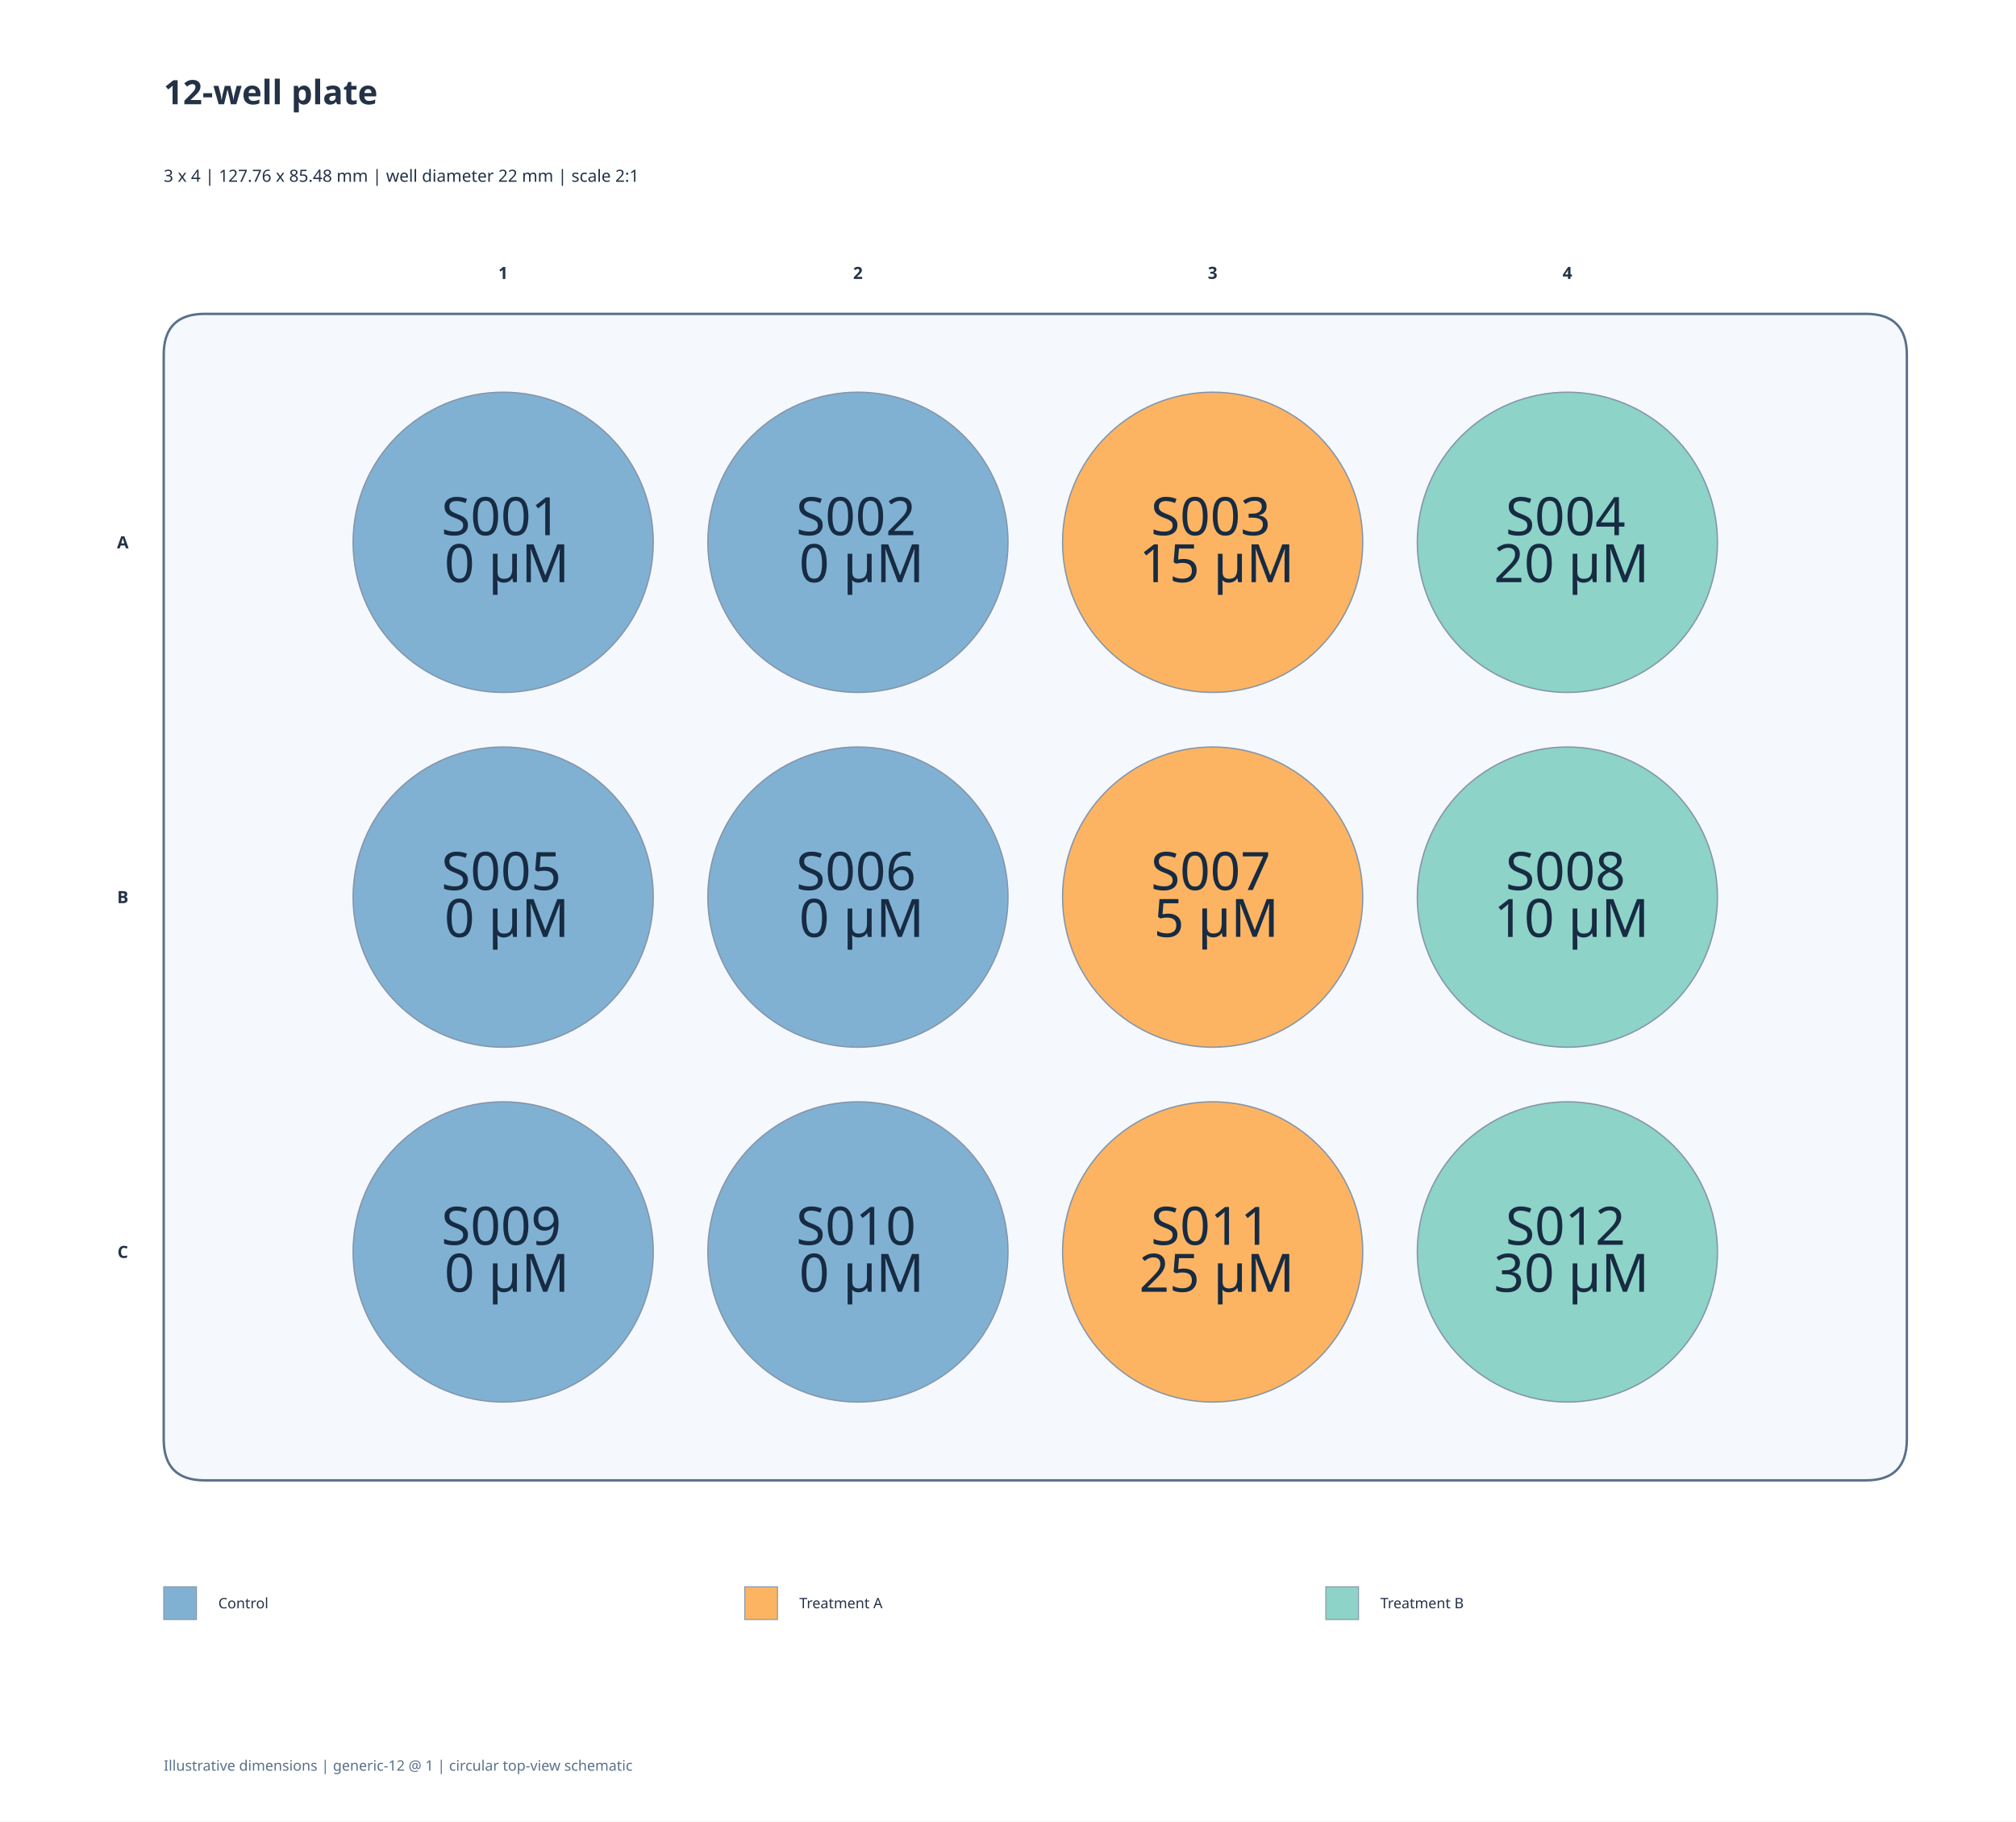
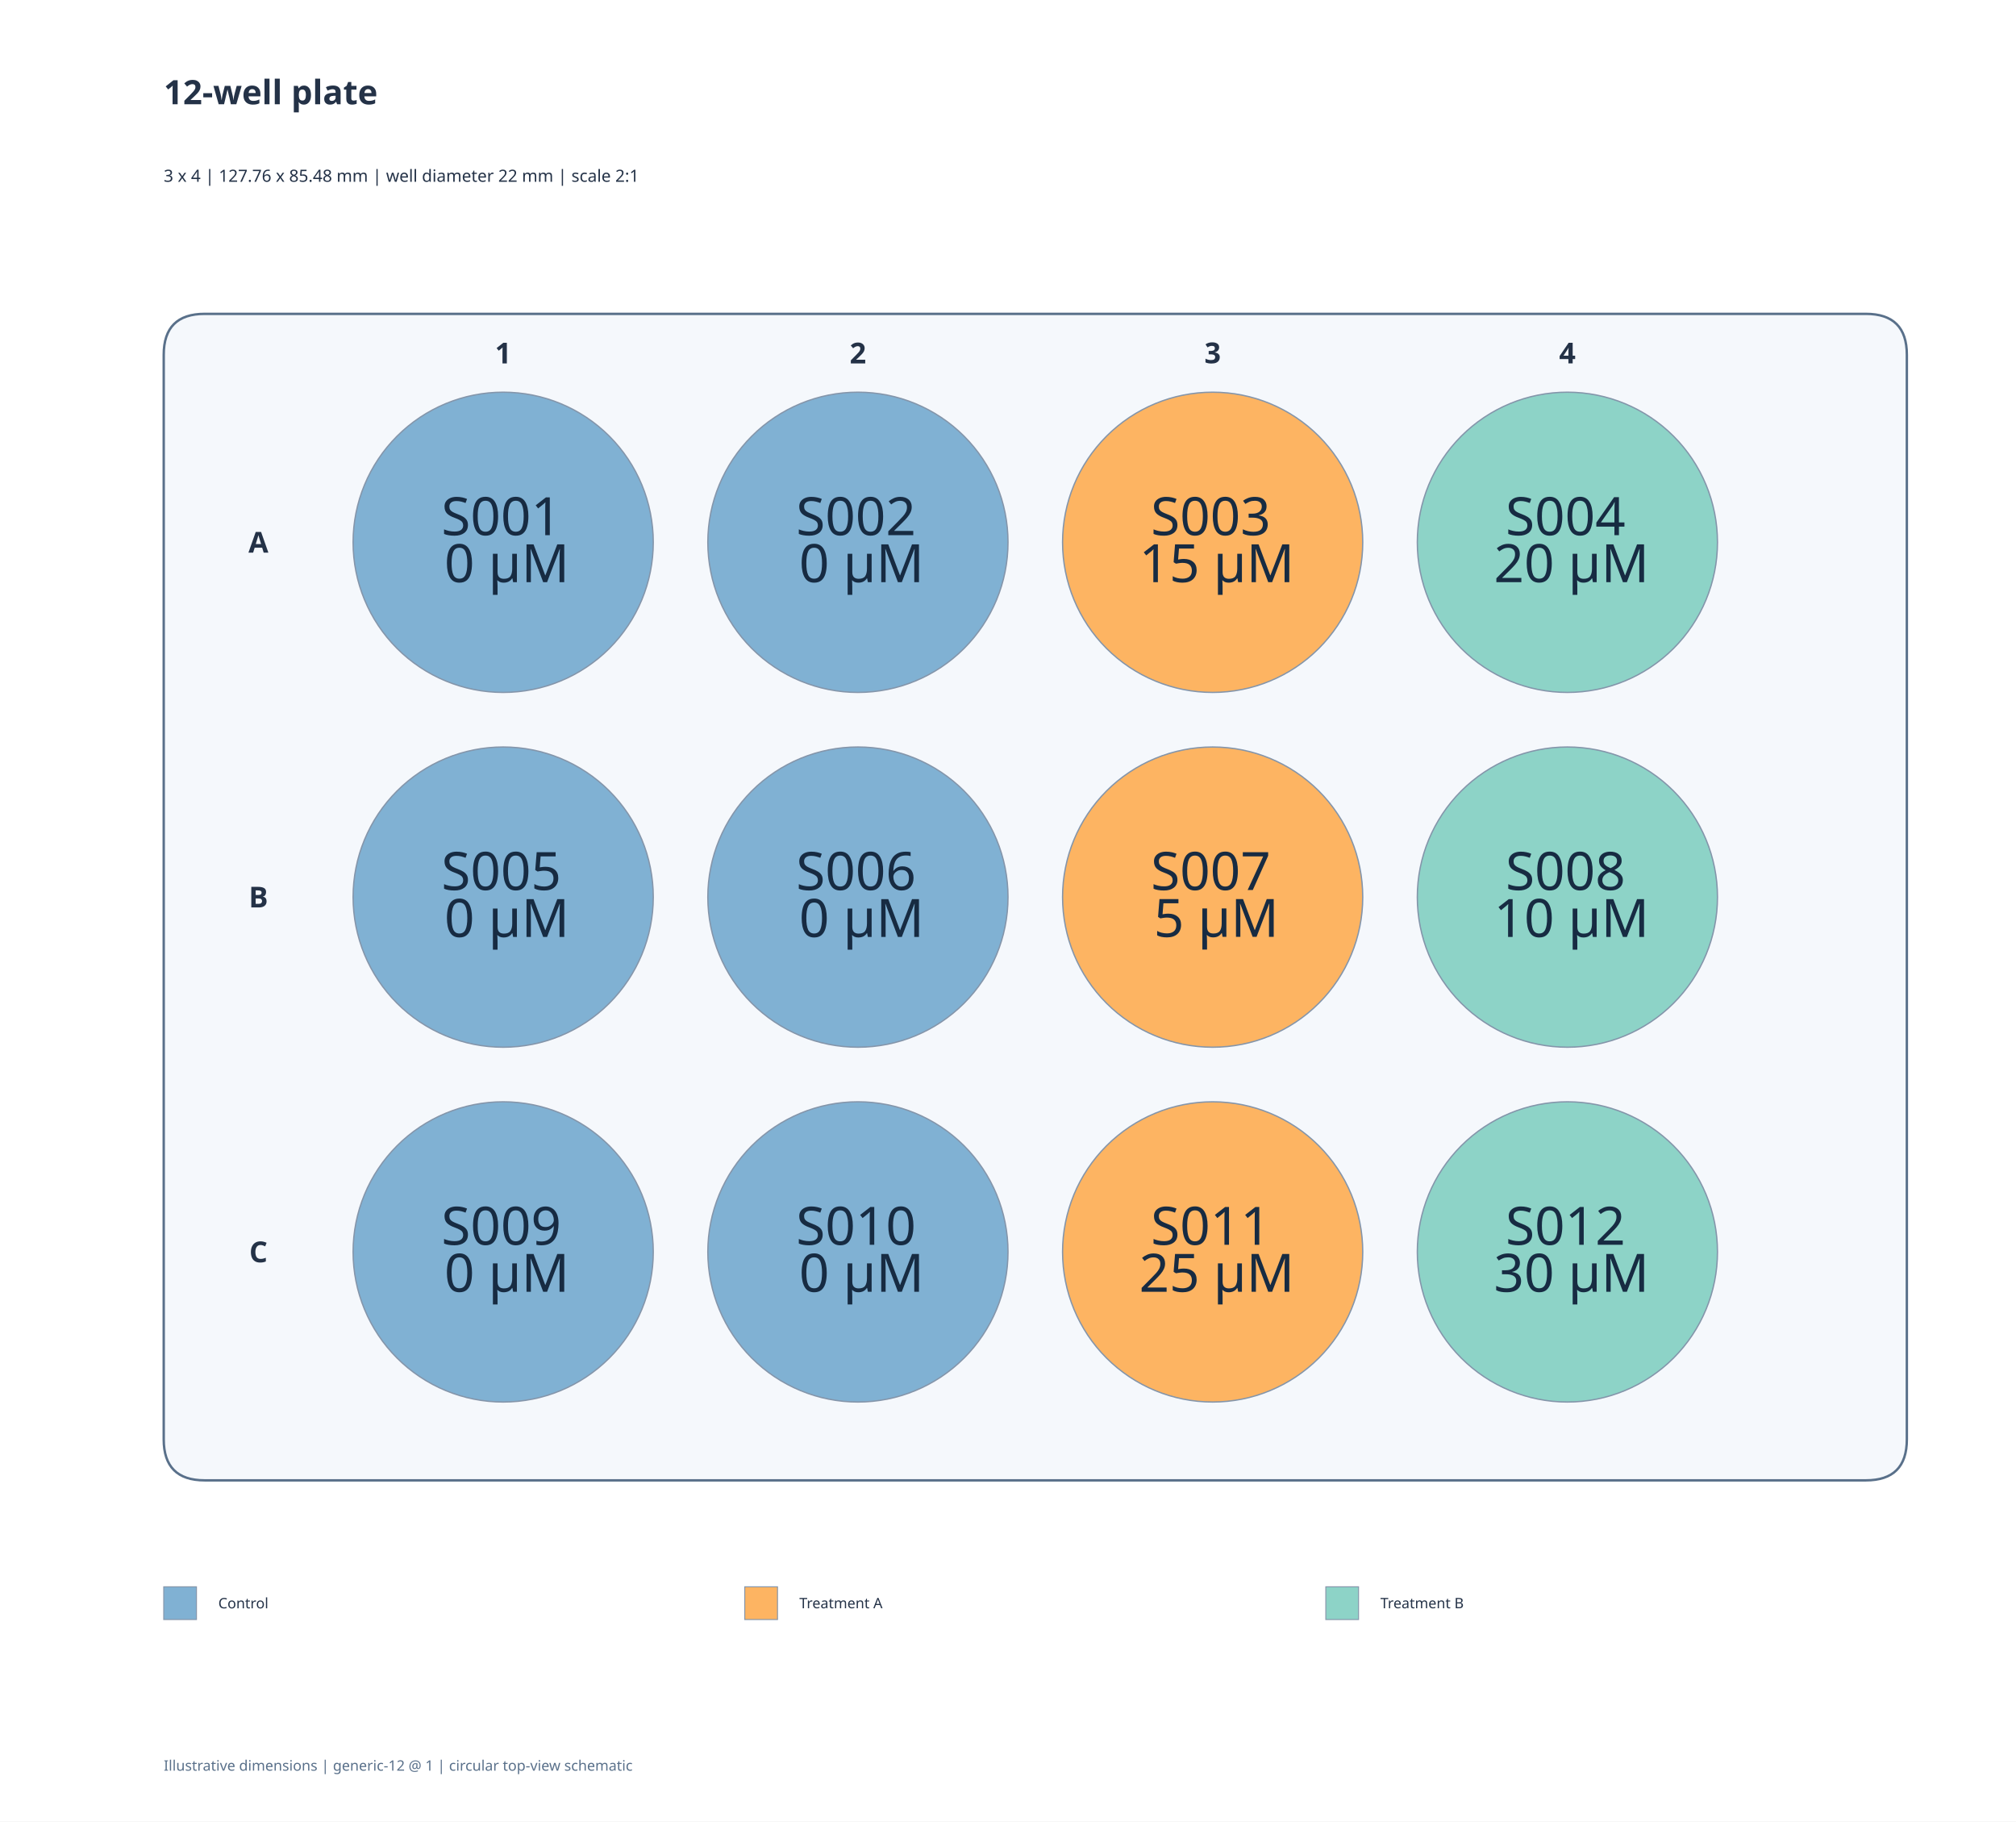
<svg xmlns="http://www.w3.org/2000/svg" width="295.52mm" height="266.96mm" viewBox="0 0 837.694 756.737" version="1.1">
  <defs>
    <style type="text/css">*{stroke-linejoin: round; stroke-linecap: butt}</style>
  </defs>
  <g id="figure_1">
    <g id="patch_1">
      <path d="M 0 756.737  L 837.694 756.737  L 837.694 0  L 0 0  z " style="fill: #ffffff" />
    </g>
    <g id="axes_1">
      <g id="plate-outline">
        <path d="M 85.039 130.394  L 775.332 130.394  Q 792.34 130.394 792.34 147.402  L 792.34 597.997  Q 792.34 615.005 775.332 615.005  L 85.039 615.005  Q 68.031 615.005 68.031 597.997  L 68.031 147.402  Q 68.031 130.394 85.039 130.394  z " clip-path="url(#pda9af08b17)" style="fill: #f5f8fc; stroke: #59708a; stroke-linejoin: miter" />
      </g>
      <g id="well-A1">
        <path d="M 209.083 162.935  C 225.622 162.935 241.486 169.506 253.18 181.201  C 264.875 192.895 271.446 208.759 271.446 225.298  C 271.446 241.836 264.875 257.7 253.18 269.394  C 241.486 281.089 225.622 287.66 209.083 287.66  C 192.545 287.66 176.681 281.089 164.987 269.394  C 153.292 257.7 146.721 241.836 146.721 225.298  C 146.721 208.759 153.292 192.895 164.987 181.201  C 176.681 169.506 192.545 162.935 209.083 162.935  z " clip-path="url(#pda9af08b17)" style="fill: #80b1d3; stroke: #8495aa; stroke-width: 0.55; stroke-linejoin: miter" />
      </g>
      <g id="well-A2">
        <path d="M 356.485 162.935  C 373.024 162.935 388.887 169.506 400.582 181.201  C 412.276 192.895 418.847 208.759 418.847 225.298  C 418.847 241.836 412.276 257.7 400.582 269.394  C 388.887 281.089 373.024 287.66 356.485 287.66  C 339.946 287.66 324.083 281.089 312.388 269.394  C 300.694 257.7 294.123 241.836 294.123 225.298  C 294.123 208.759 300.694 192.895 312.388 181.201  C 324.083 169.506 339.946 162.935 356.485 162.935  z " clip-path="url(#pda9af08b17)" style="fill: #80b1d3; stroke: #8495aa; stroke-width: 0.55; stroke-linejoin: miter" />
      </g>
      <g id="well-A3">
        <path d="M 503.887 162.935  C 520.425 162.935 536.289 169.506 547.983 181.201  C 559.678 192.895 566.249 208.759 566.249 225.298  C 566.249 241.836 559.678 257.7 547.983 269.394  C 536.289 281.089 520.425 287.66 503.887 287.66  C 487.348 287.66 471.484 281.089 459.79 269.394  C 448.095 257.7 441.524 241.836 441.524 225.298  C 441.524 208.759 448.095 192.895 459.79 181.201  C 471.484 169.506 487.348 162.935 503.887 162.935  z " clip-path="url(#pda9af08b17)" style="fill: #fdb462; stroke: #8495aa; stroke-width: 0.55; stroke-linejoin: miter" />
      </g>
      <g id="well-A4">
        <path d="M 651.288 162.935  C 667.827 162.935 683.69 169.506 695.385 181.201  C 707.08 192.895 713.65 208.759 713.65 225.298  C 713.65 241.836 707.08 257.7 695.385 269.394  C 683.69 281.089 667.827 287.66 651.288 287.66  C 634.75 287.66 618.886 281.089 607.191 269.394  C 595.497 257.7 588.926 241.836 588.926 225.298  C 588.926 208.759 595.497 192.895 607.191 181.201  C 618.886 169.506 634.75 162.935 651.288 162.935  z " clip-path="url(#pda9af08b17)" style="fill: #8dd3c7; stroke: #8495aa; stroke-width: 0.55; stroke-linejoin: miter" />
      </g>
      <g id="well-B1">
        <path d="M 209.083 310.337  C 225.622 310.337 241.486 316.908 253.18 328.602  C 264.875 340.297 271.446 356.161 271.446 372.699  C 271.446 389.238 264.875 405.101 253.18 416.796  C 241.486 428.491 225.622 435.061 209.083 435.061  C 192.545 435.061 176.681 428.491 164.987 416.796  C 153.292 405.101 146.721 389.238 146.721 372.699  C 146.721 356.161 153.292 340.297 164.987 328.602  C 176.681 316.908 192.545 310.337 209.083 310.337  z " clip-path="url(#pda9af08b17)" style="fill: #80b1d3; stroke: #8495aa; stroke-width: 0.55; stroke-linejoin: miter" />
      </g>
      <g id="well-B2">
        <path d="M 356.485 310.337  C 373.024 310.337 388.887 316.908 400.582 328.602  C 412.276 340.297 418.847 356.161 418.847 372.699  C 418.847 389.238 412.276 405.101 400.582 416.796  C 388.887 428.491 373.024 435.061 356.485 435.061  C 339.946 435.061 324.083 428.491 312.388 416.796  C 300.694 405.101 294.123 389.238 294.123 372.699  C 294.123 356.161 300.694 340.297 312.388 328.602  C 324.083 316.908 339.946 310.337 356.485 310.337  z " clip-path="url(#pda9af08b17)" style="fill: #80b1d3; stroke: #8495aa; stroke-width: 0.55; stroke-linejoin: miter" />
      </g>
      <g id="well-B3">
        <path d="M 503.887 310.337  C 520.425 310.337 536.289 316.908 547.983 328.602  C 559.678 340.297 566.249 356.161 566.249 372.699  C 566.249 389.238 559.678 405.101 547.983 416.796  C 536.289 428.491 520.425 435.061 503.887 435.061  C 487.348 435.061 471.484 428.491 459.79 416.796  C 448.095 405.101 441.524 389.238 441.524 372.699  C 441.524 356.161 448.095 340.297 459.79 328.602  C 471.484 316.908 487.348 310.337 503.887 310.337  z " clip-path="url(#pda9af08b17)" style="fill: #fdb462; stroke: #8495aa; stroke-width: 0.55; stroke-linejoin: miter" />
      </g>
      <g id="well-B4">
        <path d="M 651.288 310.337  C 667.827 310.337 683.69 316.908 695.385 328.602  C 707.08 340.297 713.65 356.161 713.65 372.699  C 713.65 389.238 707.08 405.101 695.385 416.796  C 683.69 428.491 667.827 435.061 651.288 435.061  C 634.75 435.061 618.886 428.491 607.191 416.796  C 595.497 405.101 588.926 389.238 588.926 372.699  C 588.926 356.161 595.497 340.297 607.191 328.602  C 618.886 316.908 634.75 310.337 651.288 310.337  z " clip-path="url(#pda9af08b17)" style="fill: #8dd3c7; stroke: #8495aa; stroke-width: 0.55; stroke-linejoin: miter" />
      </g>
      <g id="well-C1">
        <path d="M 209.083 457.739  C 225.622 457.739 241.486 464.309 253.18 476.004  C 264.875 487.699 271.446 503.562 271.446 520.101  C 271.446 536.639 264.875 552.503 253.18 564.198  C 241.486 575.892 225.622 582.463 209.083 582.463  C 192.545 582.463 176.681 575.892 164.987 564.198  C 153.292 552.503 146.721 536.639 146.721 520.101  C 146.721 503.562 153.292 487.699 164.987 476.004  C 176.681 464.309 192.545 457.739 209.083 457.739  z " clip-path="url(#pda9af08b17)" style="fill: #80b1d3; stroke: #8495aa; stroke-width: 0.55; stroke-linejoin: miter" />
      </g>
      <g id="well-C2">
        <path d="M 356.485 457.739  C 373.024 457.739 388.887 464.309 400.582 476.004  C 412.276 487.699 418.847 503.562 418.847 520.101  C 418.847 536.639 412.276 552.503 400.582 564.198  C 388.887 575.892 373.024 582.463 356.485 582.463  C 339.946 582.463 324.083 575.892 312.388 564.198  C 300.694 552.503 294.123 536.639 294.123 520.101  C 294.123 503.562 300.694 487.699 312.388 476.004  C 324.083 464.309 339.946 457.739 356.485 457.739  z " clip-path="url(#pda9af08b17)" style="fill: #80b1d3; stroke: #8495aa; stroke-width: 0.55; stroke-linejoin: miter" />
      </g>
      <g id="well-C3">
        <path d="M 503.887 457.739  C 520.425 457.739 536.289 464.309 547.983 476.004  C 559.678 487.699 566.249 503.562 566.249 520.101  C 566.249 536.639 559.678 552.503 547.983 564.198  C 536.289 575.892 520.425 582.463 503.887 582.463  C 487.348 582.463 471.484 575.892 459.79 564.198  C 448.095 552.503 441.524 536.639 441.524 520.101  C 441.524 503.562 448.095 487.699 459.79 476.004  C 471.484 464.309 487.348 457.739 503.887 457.739  z " clip-path="url(#pda9af08b17)" style="fill: #fdb462; stroke: #8495aa; stroke-width: 0.55; stroke-linejoin: miter" />
      </g>
      <g id="well-C4">
        <path d="M 651.288 457.739  C 667.827 457.739 683.69 464.309 695.385 476.004  C 707.08 487.699 713.65 503.562 713.65 520.101  C 713.65 536.639 707.08 552.503 695.385 564.198  C 683.69 575.892 667.827 582.463 651.288 582.463  C 634.75 582.463 618.886 575.892 607.191 564.198  C 595.497 552.503 588.926 536.639 588.926 520.101  C 588.926 503.562 595.497 487.699 607.191 476.004  C 618.886 464.309 634.75 457.739 651.288 457.739  z " clip-path="url(#pda9af08b17)" style="fill: #8dd3c7; stroke: #8495aa; stroke-width: 0.55; stroke-linejoin: miter" />
      </g>
      <g id="patch_2">
        <path d="M 68.031 659.225  L 81.638 659.225  L 81.638 672.831  L 68.031 672.831  z " clip-path="url(#pda9af08b17)" style="fill: #80b1d3; stroke: #8495aa; stroke-width: 0.4; stroke-linejoin: miter" />
      </g>
      <g id="patch_3">
        <path d="M 309.468 659.225  L 323.074 659.225  L 323.074 672.831  L 309.468 672.831  z " clip-path="url(#pda9af08b17)" style="fill: #fdb462; stroke: #8495aa; stroke-width: 0.4; stroke-linejoin: miter" />
      </g>
      <g id="patch_4">
        <path d="M 550.904 659.225  L 564.51 659.225  L 564.51 672.831  L 550.904 672.831  z " clip-path="url(#pda9af08b17)" style="fill: #8dd3c7; stroke: #8495aa; stroke-width: 0.4; stroke-linejoin: miter" />
      </g>
      <g id="text_1">
        <text style="font-weight: 700; font-size: 14px; font-family: 'Arial Unicode MS'; text-anchor: start; fill: #243247" x="68.031" y="43.325" transform="rotate(-0 68.0315 43.32504)">12-well plate</text>
      </g>
      <g id="text_2">
        <text style="font-size: 7px; font-family: 'Arial Unicode MS'; text-anchor: start; fill: #243247" x="68.031" y="75.521" transform="rotate(-0 68.0315 75.52079)">3 x 4 | 127.76 x 85.48 mm | well diameter 22 mm | scale 2:1</text>
      </g>
-       <g id="text_3">
-         <text style="font-weight: 700; font-size: 7px; font-family: 'Arial Unicode MS'; text-anchor: middle; fill: #243247" x="51.024" y="227.803" transform="rotate(-0 51.02362 227.8029)">A</text>
+       <g id="coordinate-row-A">
+         <text style="font-weight: 700; font-size: 12px; font-family: 'Arial Unicode MS'; text-anchor: middle; fill: #243247" x="107.376" y="229.592" transform="rotate(-0 107.3764 229.5923)">A</text>
      </g>
-       <g id="text_4">
-         <text style="font-weight: 700; font-size: 7px; font-family: 'Arial Unicode MS'; text-anchor: middle; fill: #243247" x="51.024" y="375.204" transform="rotate(-0 51.02362 375.2044)">B</text>
+       <g id="coordinate-row-B">
+         <text style="font-weight: 700; font-size: 12px; font-family: 'Arial Unicode MS'; text-anchor: middle; fill: #243247" x="107.376" y="376.994" transform="rotate(-0 107.3764 376.9939)">B</text>
      </g>
-       <g id="text_5">
-         <text style="font-weight: 700; font-size: 7px; font-family: 'Arial Unicode MS'; text-anchor: middle; fill: #243247" x="51.024" y="522.606" transform="rotate(-0 51.02362 522.606)">C</text>
+       <g id="coordinate-row-C">
+         <text style="font-weight: 700; font-size: 12px; font-family: 'Arial Unicode MS'; text-anchor: middle; fill: #243247" x="107.376" y="524.395" transform="rotate(-0 107.3764 524.3955)">C</text>
      </g>
-       <g id="text_6">
-         <text style="font-weight: 700; font-size: 7px; font-family: 'Arial Unicode MS'; text-anchor: middle; fill: #243247" x="209.083" y="115.903" transform="rotate(-0 209.0835 115.9031)">1</text>
+       <g id="coordinate-column-1">
+         <text style="font-weight: 700; font-size: 12px; font-family: 'Arial Unicode MS'; text-anchor: middle; fill: #243247" x="209.083" y="150.98" transform="rotate(-0 209.0835 150.9799)">1</text>
      </g>
-       <g id="text_7">
-         <text style="font-weight: 700; font-size: 7px; font-family: 'Arial Unicode MS'; text-anchor: middle; fill: #243247" x="356.485" y="115.903" transform="rotate(-0 356.485 115.9031)">2</text>
+       <g id="coordinate-column-2">
+         <text style="font-weight: 700; font-size: 12px; font-family: 'Arial Unicode MS'; text-anchor: middle; fill: #243247" x="356.485" y="150.98" transform="rotate(-0 356.485 150.9799)">2</text>
      </g>
-       <g id="text_8">
-         <text style="font-weight: 700; font-size: 7px; font-family: 'Arial Unicode MS'; text-anchor: middle; fill: #243247" x="503.887" y="115.86" transform="rotate(-0 503.8866 115.8604)">3</text>
+       <g id="coordinate-column-3">
+         <text style="font-weight: 700; font-size: 12px; font-family: 'Arial Unicode MS'; text-anchor: middle; fill: #243247" x="503.887" y="150.907" transform="rotate(-0 503.8866 150.9068)">3</text>
      </g>
-       <g id="text_9">
-         <text style="font-weight: 700; font-size: 7px; font-family: 'Arial Unicode MS'; text-anchor: middle; fill: #243247" x="651.288" y="115.891" transform="rotate(-0 651.2882 115.8911)">4</text>
+       <g id="coordinate-column-4">
+         <text style="font-weight: 700; font-size: 12px; font-family: 'Arial Unicode MS'; text-anchor: middle; fill: #243247" x="651.288" y="150.959" transform="rotate(-0 651.2882 150.9593)">4</text>
      </g>
      <g id="label-A1">
        <text style="font-size: 22px; font-family: 'Arial Unicode MS'; fill: #172b42" transform="translate(183.395 222.3375)">S001</text>
        <text style="font-size: 22px; font-family: 'Arial Unicode MS'; fill: #172b42" transform="translate(184.6308 241.8514)">0 µM</text>
      </g>
      <g id="label-A2">
        <text style="font-size: 22px; font-family: 'Arial Unicode MS'; fill: #172b42" transform="translate(330.7966 222.3375)">S002</text>
        <text style="font-size: 22px; font-family: 'Arial Unicode MS'; fill: #172b42" transform="translate(332.0324 241.8514)">0 µM</text>
      </g>
      <g id="label-A3">
        <text style="font-size: 22px; font-family: 'Arial Unicode MS'; fill: #172b42" transform="translate(478.1982 222.3375)">S003</text>
        <text style="font-size: 22px; font-family: 'Arial Unicode MS'; fill: #172b42" transform="translate(473.3169 241.8514)">15 µM</text>
      </g>
      <g id="label-A4">
        <text style="font-size: 22px; font-family: 'Arial Unicode MS'; fill: #172b42" transform="translate(625.5998 222.3375)">S004</text>
        <text style="font-size: 22px; font-family: 'Arial Unicode MS'; fill: #172b42" transform="translate(620.7185 241.8514)">20 µM</text>
      </g>
      <g id="label-B1">
        <text style="font-size: 22px; font-family: 'Arial Unicode MS'; fill: #172b42" transform="translate(183.395 369.739)">S005</text>
        <text style="font-size: 22px; font-family: 'Arial Unicode MS'; fill: #172b42" transform="translate(184.6308 389.253)">0 µM</text>
      </g>
      <g id="label-B2">
        <text style="font-size: 22px; font-family: 'Arial Unicode MS'; fill: #172b42" transform="translate(330.7966 369.739)">S006</text>
        <text style="font-size: 22px; font-family: 'Arial Unicode MS'; fill: #172b42" transform="translate(332.0324 389.253)">0 µM</text>
      </g>
      <g id="label-B3">
        <text style="font-size: 22px; font-family: 'Arial Unicode MS'; fill: #172b42" transform="translate(478.1982 369.739)">S007</text>
        <text style="font-size: 22px; font-family: 'Arial Unicode MS'; fill: #172b42" transform="translate(479.434 389.2152)">5 µM</text>
      </g>
      <g id="label-B4">
        <text style="font-size: 22px; font-family: 'Arial Unicode MS'; fill: #172b42" transform="translate(625.5998 369.739)">S008</text>
        <text style="font-size: 22px; font-family: 'Arial Unicode MS'; fill: #172b42" transform="translate(620.7185 389.253)">10 µM</text>
      </g>
      <g id="label-C1">
        <text style="font-size: 22px; font-family: 'Arial Unicode MS'; fill: #172b42" transform="translate(183.395 517.1406)">S009</text>
        <text style="font-size: 22px; font-family: 'Arial Unicode MS'; fill: #172b42" transform="translate(184.6308 536.6546)">0 µM</text>
      </g>
      <g id="label-C2">
        <text style="font-size: 22px; font-family: 'Arial Unicode MS'; fill: #172b42" transform="translate(330.7966 517.1406)">S010</text>
        <text style="font-size: 22px; font-family: 'Arial Unicode MS'; fill: #172b42" transform="translate(332.0324 536.6546)">0 µM</text>
      </g>
      <g id="label-C3">
        <text style="font-size: 22px; font-family: 'Arial Unicode MS'; fill: #172b42" transform="translate(478.1982 517.1406)">S011</text>
        <text style="font-size: 22px; font-family: 'Arial Unicode MS'; fill: #172b42" transform="translate(473.3169 536.6546)">25 µM</text>
      </g>
      <g id="label-C4">
        <text style="font-size: 22px; font-family: 'Arial Unicode MS'; fill: #172b42" transform="translate(625.5998 517.1406)">S012</text>
        <text style="font-size: 22px; font-family: 'Arial Unicode MS'; fill: #172b42" transform="translate(620.7185 536.6546)">30 µM</text>
      </g>
-       <g id="text_10">
+       <g id="text_3">
        <text style="font-size: 6px; font-family: 'Arial Unicode MS'; text-anchor: start; fill: #243247" x="90.709" y="668.176" transform="rotate(-0 90.70866 668.1757)">Control</text>
      </g>
-       <g id="text_11">
+       <g id="text_4">
        <text style="font-size: 6px; font-family: 'Arial Unicode MS'; text-anchor: start; fill: #243247" x="332.145" y="668.139" transform="rotate(-0 332.1449 668.1391)">Treatment A</text>
      </g>
-       <g id="text_12">
+       <g id="text_5">
        <text style="font-size: 6px; font-family: 'Arial Unicode MS'; text-anchor: start; fill: #243247" x="573.581" y="668.139" transform="rotate(-0 573.5811 668.1391)">Treatment B</text>
      </g>
-       <g id="text_13">
+       <g id="text_6">
        <text style="font-size: 6px; font-family: 'Arial Unicode MS'; text-anchor: start; fill: #59708a" x="68.031" y="735.617" transform="rotate(-0 68.0315 735.617)">Illustrative dimensions | generic-12 @ 1 | circular top-view schematic</text>
      </g>
    </g>
  </g>
  <defs>
    <clipPath id="pda9af08b17">
      <rect x="0" y="0" width="837.694" height="756.737" />
    </clipPath>
  </defs>
</svg>
